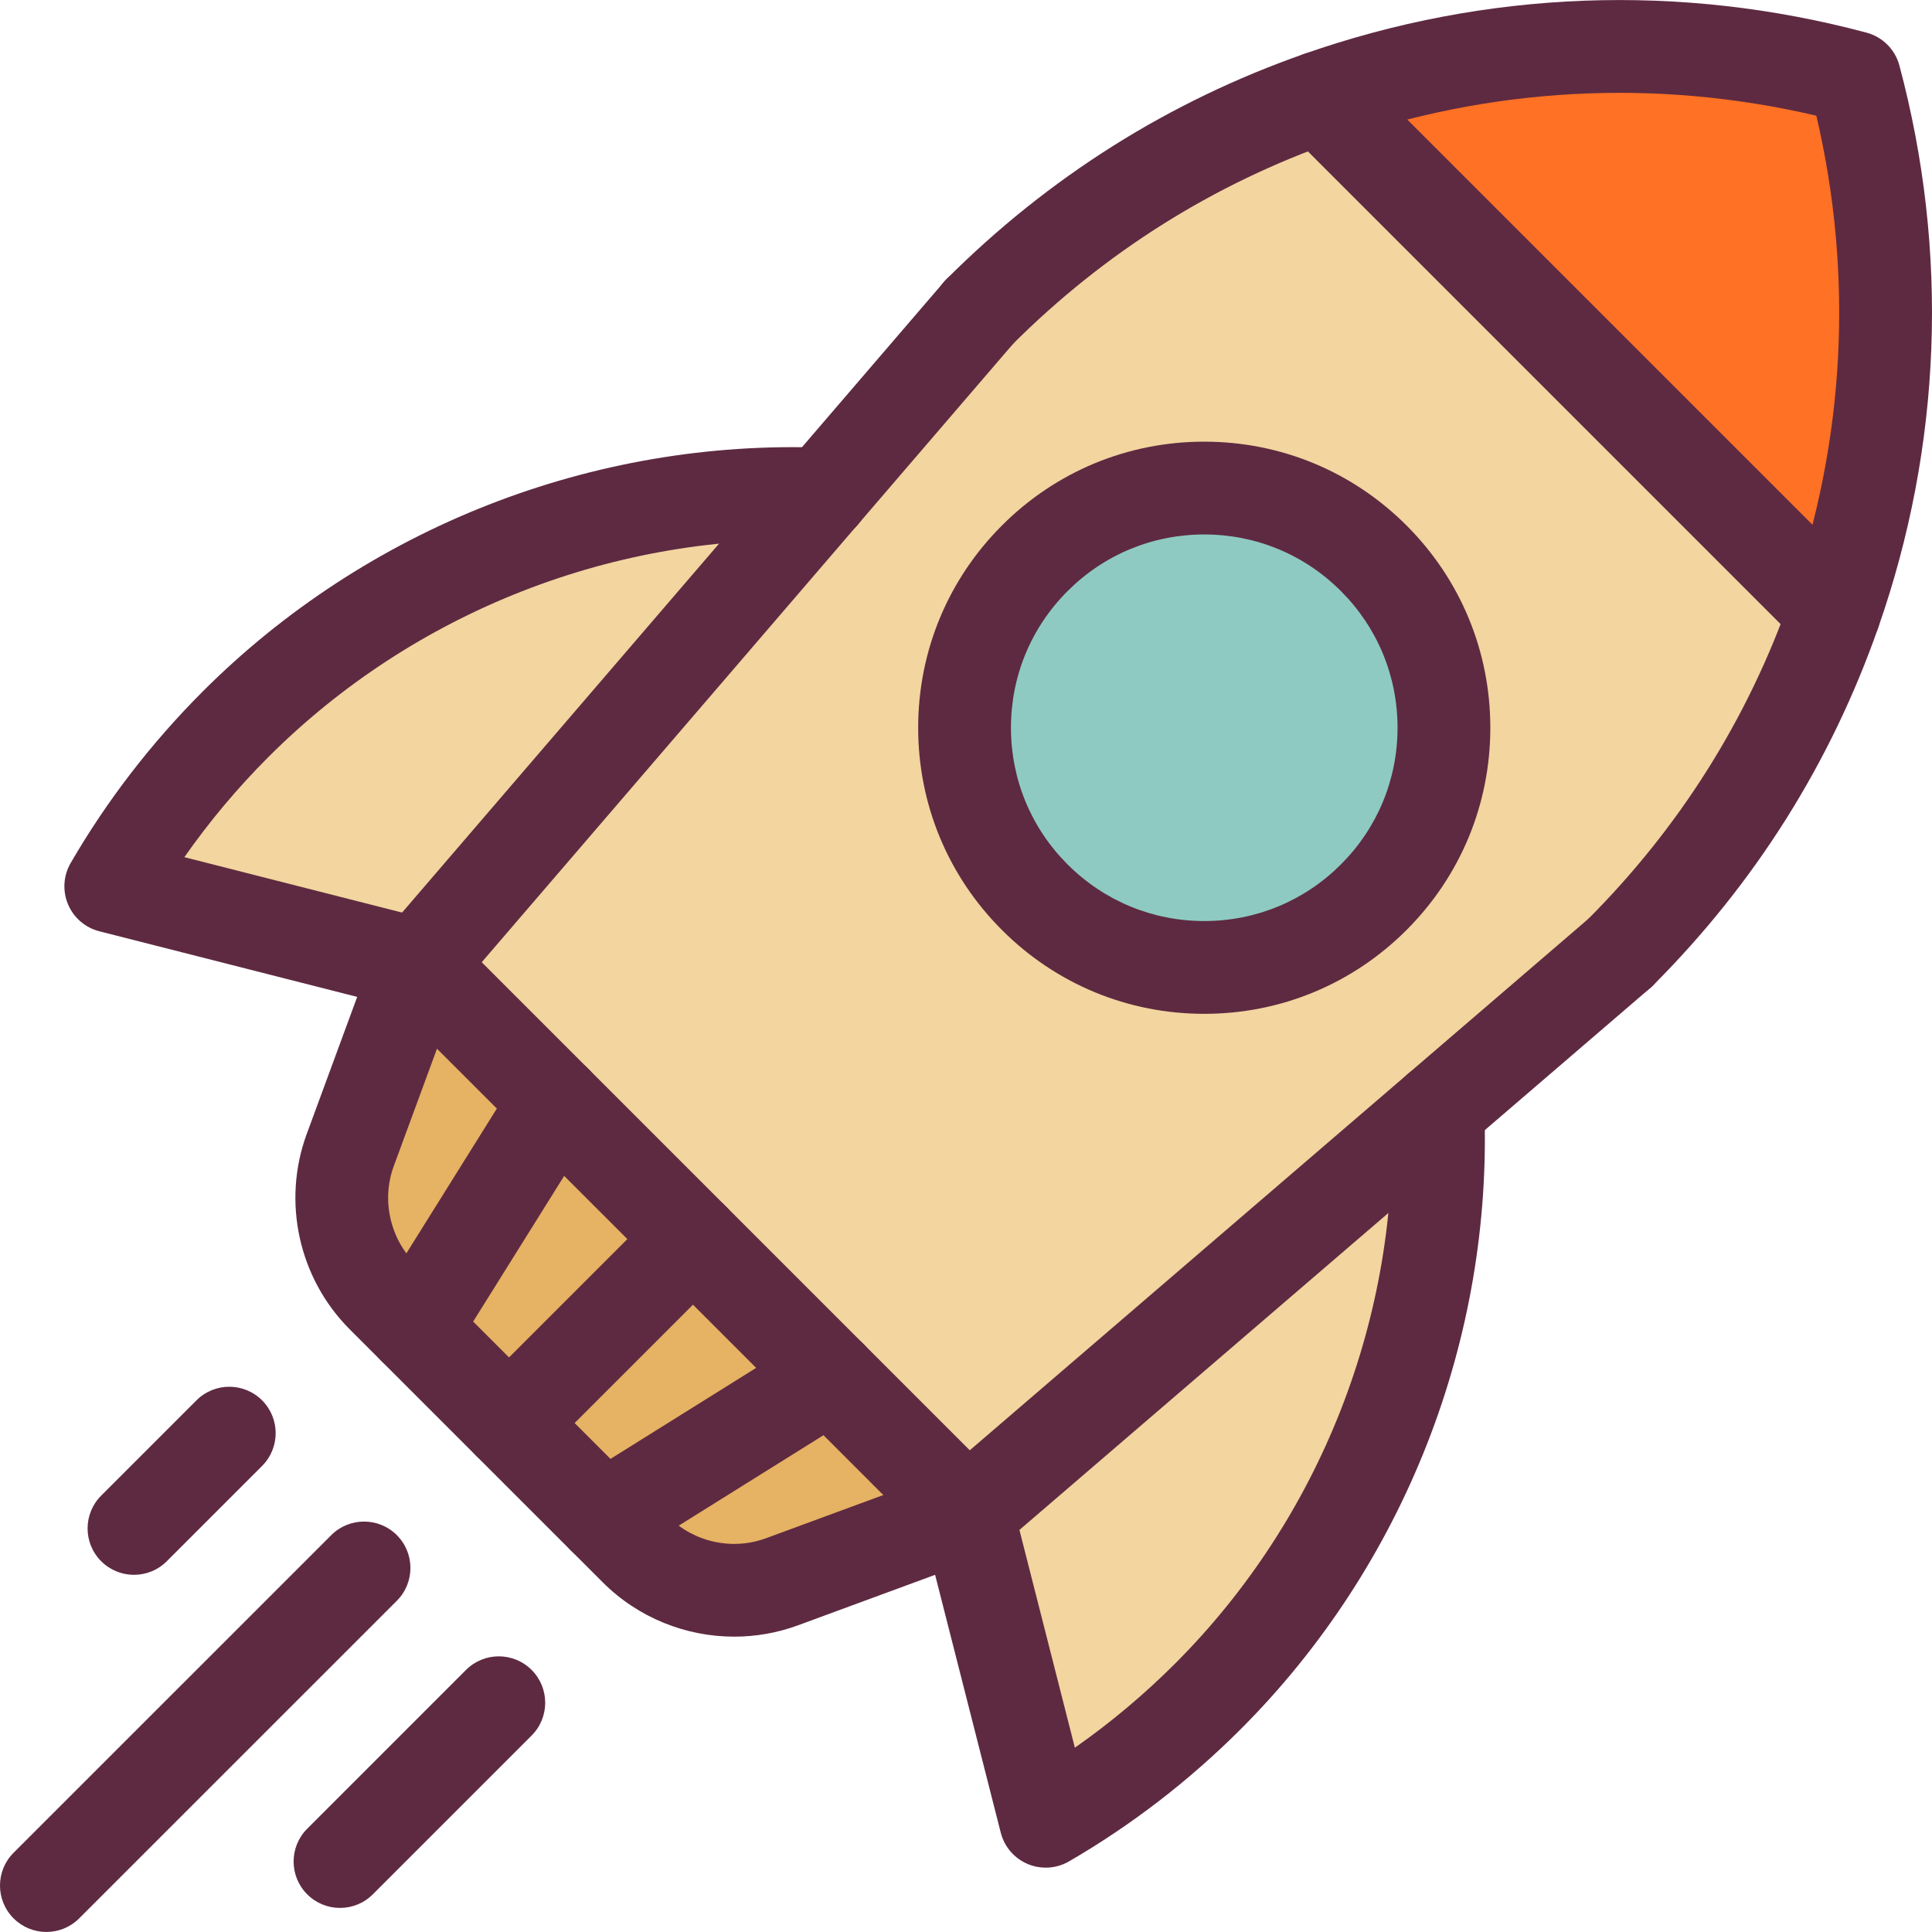
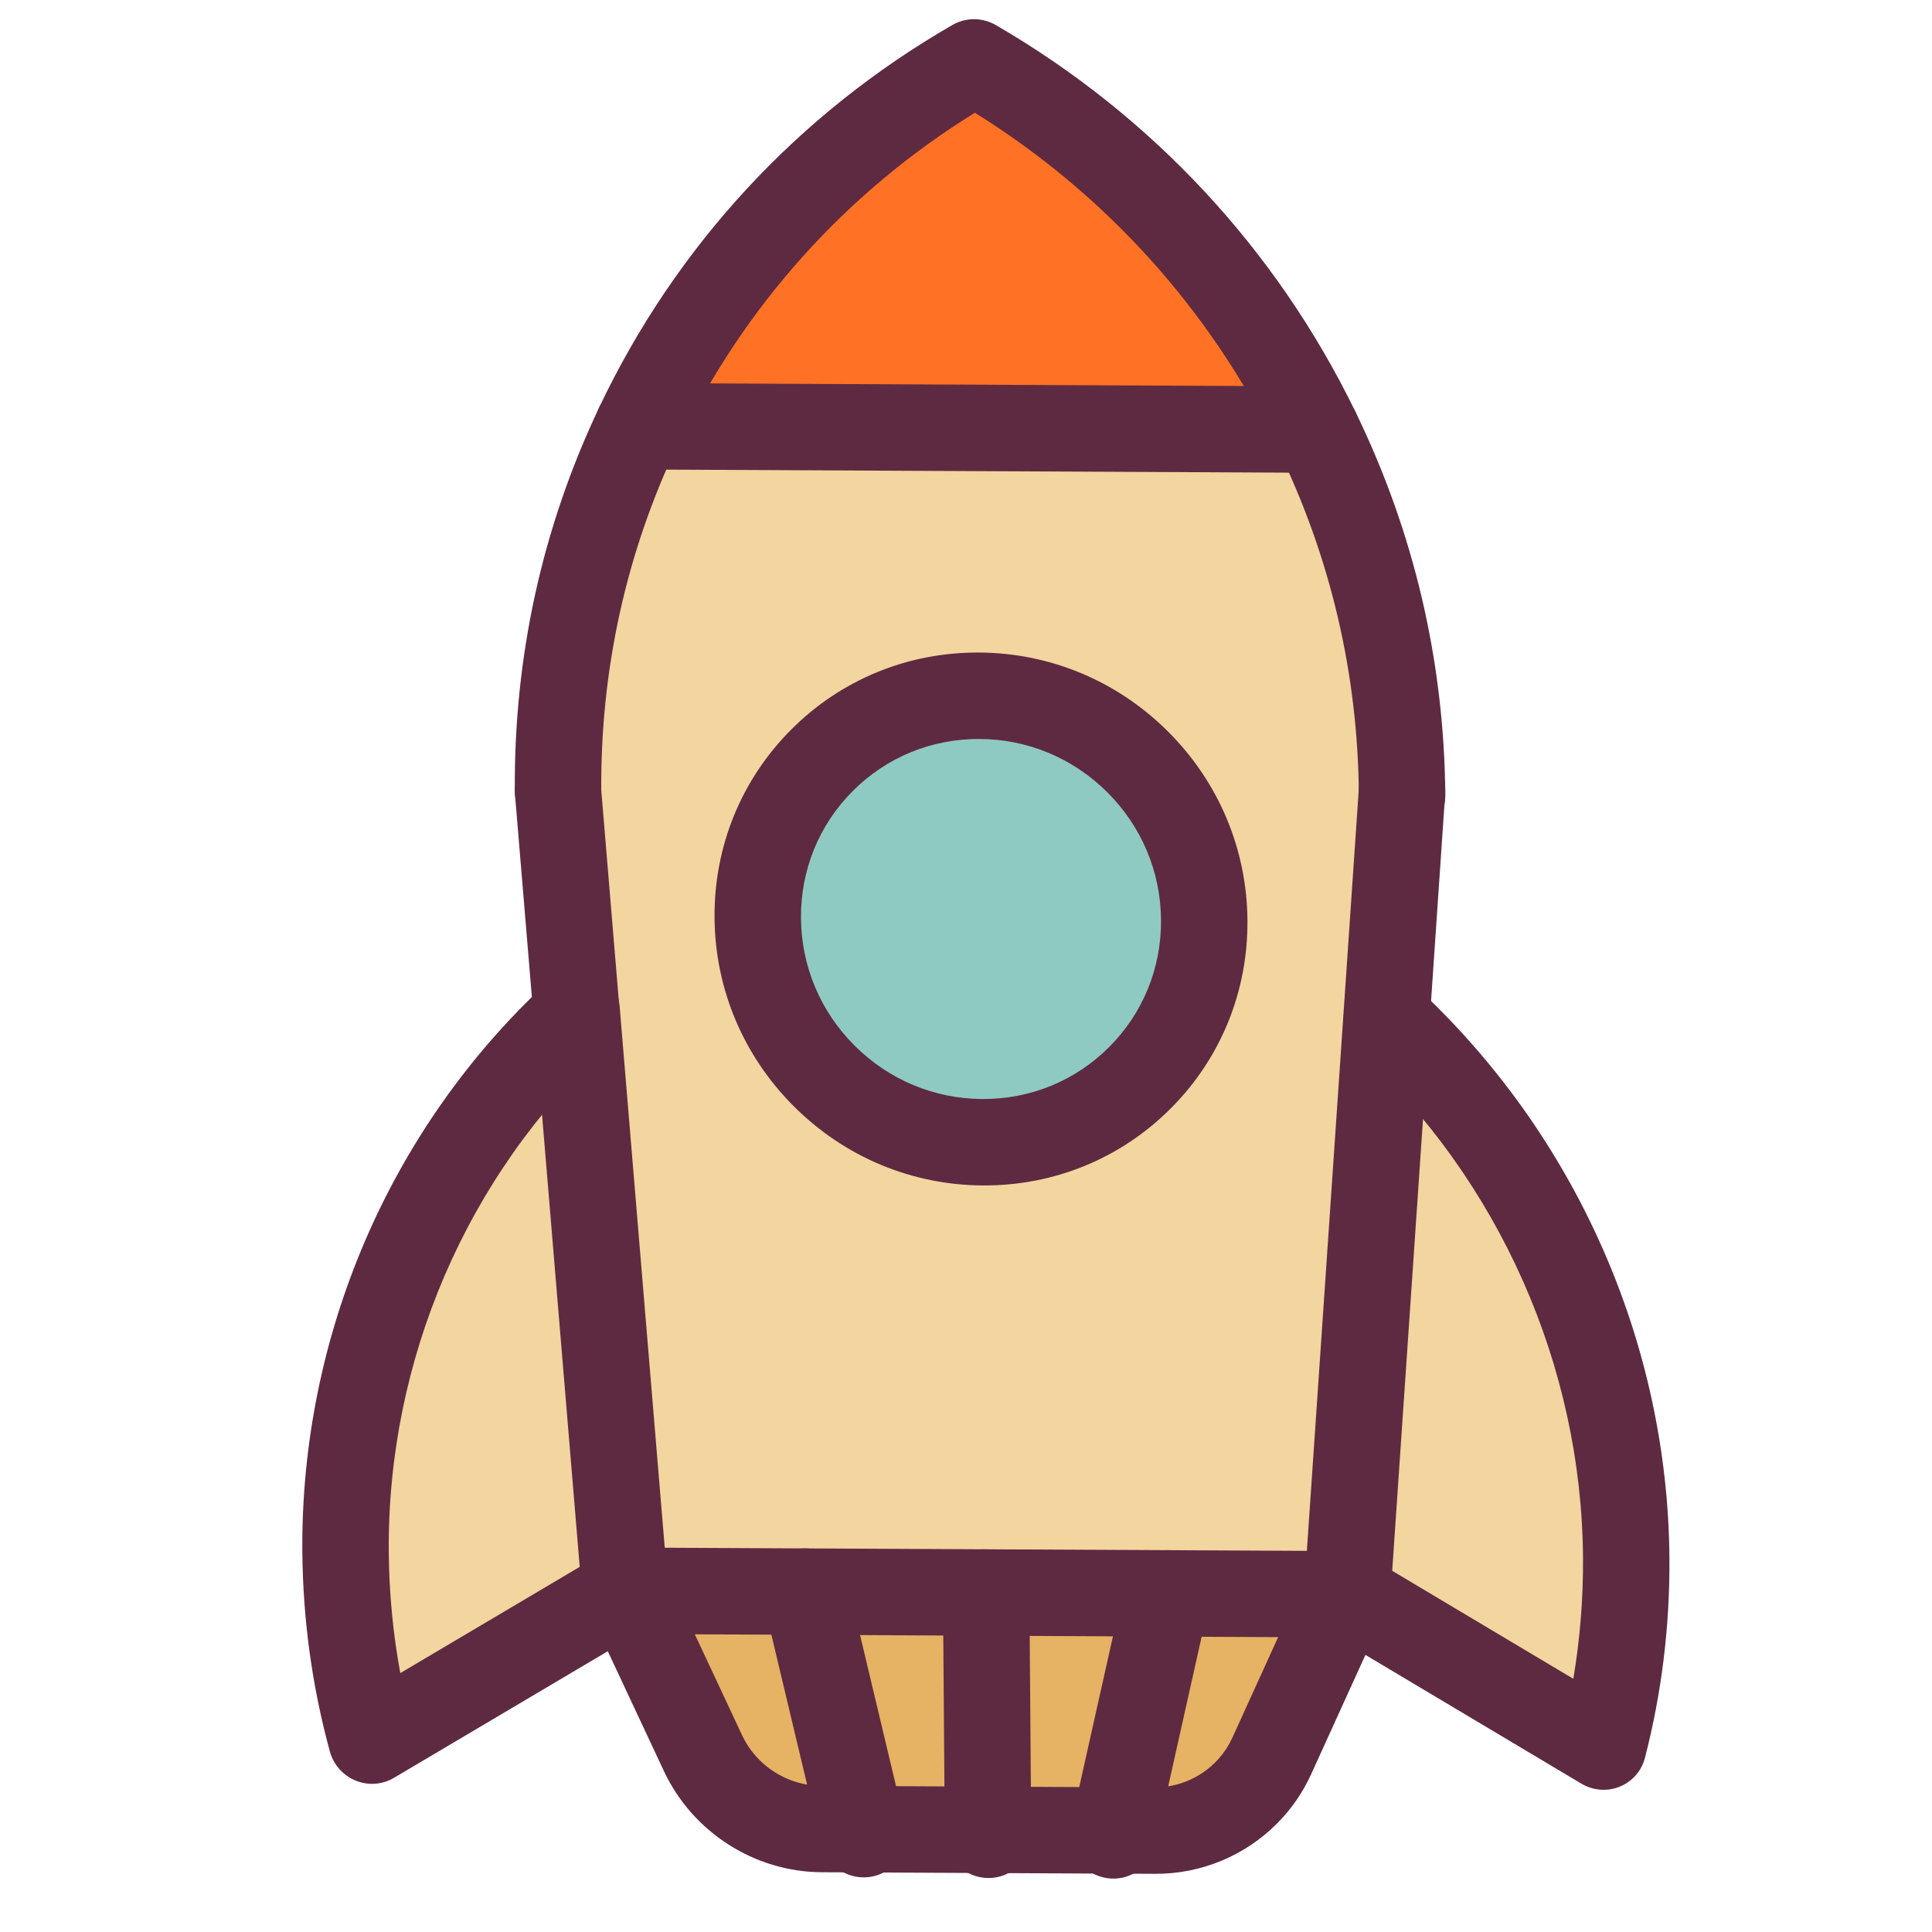
- <svg xmlns="http://www.w3.org/2000/svg" version="1.1" id="Layer_1" x="0px" y="0px" viewBox="0 0 416.449 416.449" style="enable-background:new 0 0 416.449 416.449;" xml:space="preserve" width="512" height="512">
-   <g id="_x31_5._Rocket_2_">
-     <g id="XMLID_65_">
-       <g>
-         <g>
-           <path style="fill:#FF7124;" d="M399.76,16.699c10.12,37.84,8.67,78.13-4.34,115.28h-0.01L284.48,21.049v-0.01      C321.63,8.029,361.92,6.579,399.76,16.699z" />
-         </g>
-         <g>
-           <path style="fill:#F2D59F;" d="M90.21,207.929l87.14-101.42h0.01l33.71-39.24c21.43-21.43,46.6-36.84,73.41-46.23v0.01      l110.93,110.93h0.01c-9.39,26.81-24.8,51.98-46.23,73.41l-39.24,33.71l-101.43,87.14l-29.57-29.57l-29.58-29.58l-29.58-29.58      L90.21,207.929z M296.11,193.399c20.18-20.17,20.18-52.89,0-73.06c-20.17-20.18-52.89-20.18-73.06,0      c-20.18,20.17-20.18,52.89,0,73.06C243.22,213.579,275.94,213.579,296.11,193.399z" />
-         </g>
-         <g>
-           <path style="fill:#F2D59F;" d="M309.95,239.099c1.74,45.6-14.8,91.78-49.61,126.59c-10.69,10.68-22.44,19.65-34.93,26.89      l-16.89-66.34L309.95,239.099z" />
-         </g>
-         <g>
-           <path style="fill:#8ECAC1;" d="M296.11,120.339c20.18,20.17,20.18,52.89,0,73.06c-20.17,20.18-52.89,20.18-73.06,0      c-20.18-20.17-20.18-52.89,0-73.06C243.22,100.159,275.94,100.159,296.11,120.339z" />
-         </g>
-         <g>
-           <path style="fill:#E6B263;" d="M208.52,326.239l-39.94,14.71c-10.98,4.05-23.31,1.34-31.58-6.94l-6.85-6.85l48.8-30.49      L208.52,326.239z" />
-         </g>
-         <g>
-           <polygon style="fill:#E6B263;" points="178.95,296.669 130.15,327.159 130.14,327.159 109.72,306.739 149.37,267.089     " />
-         </g>
-         <g>
-           <path style="fill:#F2D59F;" d="M177.35,106.509l-87.14,101.42l-66.33-16.88c7.24-12.49,16.21-24.24,26.89-34.93      C85.58,121.309,131.74,104.769,177.35,106.509z" />
-         </g>
-         <g>
-           <polygon style="fill:#E6B263;" points="149.37,267.089 109.72,306.739 89.3,286.309 119.79,237.509     " />
-         </g>
-         <g>
-           <path style="fill:#E6B263;" d="M119.79,237.509l-30.49,48.8l-6.86-6.85c-8.27-8.28-10.98-20.6-6.94-31.58l14.71-39.95      L119.79,237.509z" />
-         </g>
-       </g>
-       <g>
-         <g>
-           <path style="fill:#5E2A41;" d="M28.88,339.459c-2.559,0-5.119-0.977-7.071-2.929c-3.905-3.905-3.905-10.237,0-14.143      l20.54-20.54c3.905-3.904,10.237-3.904,14.143,0c3.905,3.905,3.905,10.237,0,14.143l-20.54,20.54      C33.999,338.482,31.44,339.459,28.88,339.459z" />
-         </g>
-         <g>
-           <path style="fill:#5E2A41;" d="M10,416.439c-2.56,0-5.119-0.977-7.072-2.93c-3.905-3.905-3.904-10.237,0.001-14.142l68.47-68.46      c3.905-3.904,10.237-3.904,14.142,0.001c3.905,3.905,3.904,10.237-0.002,14.142l-68.47,68.46      C15.118,415.463,12.559,416.439,10,416.439z" />
-         </g>
-         <g>
-           <path style="fill:#5E2A41;" d="M73.29,411.259c-2.56,0-5.118-0.977-7.071-2.929c-3.905-3.905-3.905-10.237,0-14.143      l34.23-34.229c3.905-3.904,10.237-3.903,14.142,0c3.905,3.905,3.905,10.237,0,14.143l-34.23,34.229      C78.409,410.282,75.849,411.259,73.29,411.259z" />
-         </g>
-         <g>
-           <path style="fill:#5E2A41;" d="M208.52,336.239c-2.56,0-5.118-0.977-7.071-2.929L83.139,215c-3.905-3.905-3.905-10.237,0-14.143      c3.905-3.904,10.237-3.904,14.143,0l118.31,118.311c3.905,3.905,3.905,10.237,0,14.143      C213.639,335.263,211.079,336.239,208.52,336.239z" />
-         </g>
-         <g>
-           <path style="fill:#5E2A41;" d="M259.58,218.534c-16.474,0-31.959-6.416-43.604-18.066c-11.646-11.641-18.062-27.126-18.062-43.6      c0-16.474,6.416-31.959,18.065-43.604c11.641-11.646,27.126-18.062,43.6-18.062s31.959,6.416,43.604,18.065      c11.645,11.641,18.061,27.126,18.061,43.6c0,16.472-6.415,31.956-18.061,43.6l0,0c-0.001,0.002-0.001,0.001-0.004,0.004      C291.536,212.119,276.052,218.534,259.58,218.534z M259.58,115.204c-11.13,0-21.592,4.334-29.457,12.204      c-7.874,7.869-12.208,18.331-12.208,29.461s4.334,21.592,12.204,29.457c7.869,7.874,18.331,12.208,29.461,12.208      c11.13,0,21.592-4.334,29.457-12.204c0.002-0.001,0.003-0.002,0.004-0.004c7.87-7.865,12.204-18.327,12.204-29.457      s-4.334-21.592-12.204-29.457C281.172,119.538,270.71,115.204,259.58,115.204z" />
-         </g>
-         <g>
-           <path style="fill:#5E2A41;" d="M89.291,296.31c-1.81,0-3.642-0.49-5.29-1.521c-4.684-2.926-6.108-9.096-3.182-13.779l30.49-48.8      c2.927-4.684,9.097-6.11,13.78-3.182c4.684,2.926,6.108,9.096,3.182,13.779l-30.49,48.8      C95.884,294.643,92.625,296.31,89.291,296.31z" />
-         </g>
-         <g>
-           <path style="fill:#5E2A41;" d="M109.72,316.739c-2.559,0-5.118-0.977-7.071-2.929c-3.905-3.905-3.906-10.237-0.001-14.143      l39.65-39.65c3.905-3.904,10.237-3.904,14.142,0c3.905,3.905,3.906,10.237,0.001,14.142l-39.65,39.65      C114.839,315.763,112.279,316.739,109.72,316.739z" />
-         </g>
-         <g>
-           <path style="fill:#5E2A41;" d="M130.16,337.16c-3.334,0-6.593-1.666-8.49-4.702c-2.926-4.684-1.501-10.854,3.182-13.779      l48.8-30.49c4.683-2.929,10.853-1.503,13.78,3.182c2.926,4.684,1.501,10.853-3.182,13.779l-48.8,30.49      C133.801,336.67,131.97,337.16,130.16,337.16z" />
-         </g>
-         <g>
-           <path style="fill:#5E2A41;" d="M177.356,116.509c-2.307,0-4.625-0.794-6.512-2.415c-4.189-3.599-4.668-9.912-1.069-14.102      l33.71-39.24c3.598-4.188,9.911-4.668,14.102-1.068c4.189,3.599,4.668,9.912,1.068,14.101l-33.71,39.24      C182.968,115.327,180.17,116.509,177.356,116.509z" />
-         </g>
-         <g>
-           <path style="fill:#5E2A41;" d="M158.265,352.787c-10.448,0-20.723-4.085-28.34-11.712l-6.582-6.582      c-0.093-0.086-0.184-0.173-0.273-0.263l-47.694-47.695c-10.992-11.006-14.623-27.531-9.259-42.109l14.71-39.952      c0.413-1.12,1.022-2.157,1.799-3.061l87.14-101.42c3.601-4.188,9.913-4.667,14.102-1.068c4.189,3.6,4.667,9.913,1.068,14.102      L98.971,213.077l-14.086,38.257c-2.682,7.289-0.864,15.556,4.632,21.059l47.432,47.433c0.092,0.086,0.184,0.173,0.273,0.263      l6.85,6.85c5.497,5.504,13.756,7.318,21.048,4.63l38.252-14.089l139.302-119.675c4.191-3.6,10.504-3.119,14.102,1.068      c3.6,4.189,3.121,10.503-1.068,14.102L215.036,333.824c-0.904,0.777-1.94,1.387-3.059,1.799l-39.941,14.71      C167.557,351.985,162.893,352.787,158.265,352.787z" />
-         </g>
-         <g>
-           <path style="fill:#5E2A41;" d="M349.19,215.389c-2.559,0-5.118-0.977-7.071-2.929c-3.905-3.905-3.905-10.237,0-14.143      c19.885-19.884,34.642-43.315,43.863-69.644c11.736-33.512,13.626-69.25,5.536-103.733c-34.48-8.089-70.221-6.199-103.733,5.536      c-26.329,9.221-49.761,23.979-69.645,43.863c-3.905,3.904-10.236,3.905-14.143,0c-3.905-3.905-3.905-10.237,0-14.143      c22.025-22.024,47.991-38.375,77.176-48.596C320.331-2.111,362.231-3.69,402.344,7.039c3.454,0.924,6.152,3.622,7.076,7.076      c10.728,40.114,9.151,82.014-4.563,121.17c-10.221,29.185-26.571,55.15-48.596,77.175      C354.309,214.412,351.75,215.389,349.19,215.389z" />
-         </g>
-         <g>
-           <path style="fill:#5E2A41;" d="M395.41,141.98c-2.56,0-5.118-0.977-7.071-2.929L277.409,28.12      c-3.905-3.905-3.905-10.237,0-14.143c3.908-3.905,10.238-3.903,14.143,0l110.93,110.931c3.905,3.905,3.905,10.237,0,14.143      C400.528,141.003,397.969,141.98,395.41,141.98z" />
-         </g>
-         <g>
-           <path style="fill:#5E2A41;" d="M90.22,217.929c-0.832,0-1.67-0.104-2.477-0.309l-66.33-16.88      c-3.037-0.773-5.537-2.926-6.751-5.814c-1.215-2.889-1.005-6.181,0.566-8.892c7.778-13.418,17.355-25.86,28.467-36.982      c35.281-35.281,84.119-54.445,133.988-52.537c5.369,0.176,9.671,4.583,9.671,9.994c0,5.522-4.472,10-9.995,10h-0.01      c-0.127,0-0.254-0.002-0.381-0.007c-44.338-1.699-87.765,15.325-119.127,46.688c-6.684,6.689-12.742,13.914-18.101,21.576      l52.73,13.419c4.435,1.024,7.745,4.998,7.745,9.743C100.215,213.451,95.743,217.929,90.22,217.929z" />
-         </g>
-         <g>
-           <path style="fill:#5E2A41;" d="M225.41,402.579c-1.315,0-2.633-0.259-3.876-0.782c-2.89-1.215-5.042-3.714-5.815-6.75      l-16.891-66.34c-1.363-5.353,1.872-10.796,7.224-12.158c5.349-1.366,10.795,1.871,12.158,7.223l13.48,52.948      c7.663-5.359,14.889-11.419,21.581-18.104c31.36-31.36,48.378-74.785,46.684-119.136c-0.21-5.519,4.093-10.163,9.611-10.374      c5.509-0.233,10.164,4.093,10.375,9.611c1.903,49.897-17.243,98.755-52.532,134.044c-11.124,11.113-23.567,20.691-36.986,28.47      C228.881,402.126,227.148,402.579,225.41,402.579z" />
-         </g>
-       </g>
+ <svg xmlns="http://www.w3.org/2000/svg" width="512" height="512" fill="none">
+   <g>
+     <g transform="rotate(-45.0799 260.532 315.48)" stroke="null" id="svg_21">
+       <path stroke="null" id="svg_1" fill="#FF7124" d="m470.602,102.774c11.517,43.602 9.866,90.028 -4.939,132.836l-0.011,0l-126.238,-127.823l0,-0.012c42.277,-14.991 88.126,-16.662 131.188,-5.001z" />
+       <path stroke="null" id="svg_2" fill="#F2D59F" d="m118.334,323.125l99.165,-116.865l0.011,0l38.361,-45.216c24.387,-24.694 53.031,-42.45 83.541,-53.27l0,0.012l126.238,127.823l0.011,0c-10.685,30.892 -28.222,59.895 -52.61,84.589l-44.655,38.843l-115.428,100.41l-33.65,-34.073l-33.662,-34.084l-33.662,-34.085l-33.662,-34.085zm234.314,-16.743c22.965,-23.242 22.965,-60.944 0,-84.186c-22.954,-23.253 -60.188,-23.253 -83.142,0c-22.965,23.242 -22.965,60.944 0,84.186c22.954,23.253 60.188,23.253 83.142,0z" />
+       <path stroke="null" id="svg_3" fill="#F2D59F" d="m368.398,359.041c1.98,52.545 -16.843,105.757 -56.456,145.868c-12.165,12.307 -25.537,22.643 -39.75,30.985l-19.221,-76.442l115.428,-100.41z" />
+       <path stroke="null" id="svg_4" fill="#8ECAC1" d="m352.648,222.196c22.965,23.242 22.965,60.944 0,84.186c-22.954,23.253 -60.188,23.253 -83.142,0c-22.965,-23.242 -22.965,-60.944 0,-84.186c22.954,-23.253 60.188,-23.253 83.142,0z" />
+       <path stroke="null" id="svg_5" fill="#E6B263" d="m252.971,459.452l-45.452,16.95c-12.495,4.667 -26.526,1.545 -35.937,-7.997l-7.796,-7.893l55.534,-35.133l33.65,34.073z" />
+       <path stroke="null" id="svg_6" fill="#E6B263" d="m219.321,425.378l-55.534,35.133l-0.011,0l-23.239,-23.529l45.122,-45.689l33.662,34.085z" />
+       <path stroke="null" id="svg_7" fill="#F2D59F" d="m217.5,206.26l-99.165,116.865l-75.483,-19.451c8.239,-14.392 18.447,-27.932 30.601,-40.25c39.614,-40.111 92.144,-59.17 144.048,-57.164z" />
+       <path stroke="null" id="svg_8" fill="#E6B263" d="m185.659,391.294l-45.122,45.688l-23.238,-23.542l34.698,-56.231l33.662,34.085z" />
+       <path stroke="null" id="svg_9" fill="#E6B263" d="m151.997,357.21l-34.698,56.231l-7.807,-7.893c-9.411,-9.541 -12.495,-23.738 -7.897,-36.389l16.74,-46.034l33.662,34.085z" />
+       <path stroke="null" id="svg_10" fill="#5E2A41" d="m252.971,470.974c-2.913,0 -5.824,-1.126 -8.046,-3.375l-134.636,-136.326c-4.444,-4.5 -4.444,-11.796 0,-16.297c4.444,-4.499 11.649,-4.499 16.095,0l134.636,136.328c4.444,4.5 4.444,11.795 0,16.297c-2.222,2.249 -5.136,3.373 -8.048,3.373z" />
+       <path stroke="null" id="svg_11" fill="#5E2A41" d="m311.077,335.345c-18.748,0 -36.369,-7.393 -49.622,-20.817c-13.253,-13.414 -20.554,-31.257 -20.554,-50.24c0,-18.983 7.301,-36.826 20.558,-50.244c13.247,-13.42 30.869,-20.813 49.616,-20.813c18.748,0 36.369,7.393 49.622,20.816c13.252,13.414 20.553,31.257 20.553,50.24c0,18.98 -7.3,36.822 -20.553,50.24c-0.001,0.002 -0.001,0.001 -0.005,0.004c-13.249,13.422 -30.87,20.814 -49.615,20.814zm0,-119.065c-12.666,0 -24.572,4.994 -33.522,14.062c-8.961,9.067 -13.893,21.123 -13.893,33.947c0,12.825 4.932,24.88 13.888,33.943c8.955,9.073 20.861,14.067 33.527,14.067c12.665,0 24.572,-4.994 33.521,-14.062c0.003,-0.001 0.004,-0.002 0.005,-0.005c8.956,-9.063 13.888,-21.118 13.888,-33.943c0,-12.824 -4.932,-24.88 -13.888,-33.942c-8.954,-9.073 -20.861,-14.067 -33.526,-14.067z" />
+       <path stroke="null" id="svg_12" fill="#5E2A41" d="m117.289,424.965c-2.06,0 -4.144,-0.564 -6.02,-1.753c-5.33,-3.371 -6.95,-10.481 -3.621,-15.877l34.698,-56.232c3.331,-5.398 10.352,-7.041 15.682,-3.666c5.33,3.371 6.95,10.481 3.621,15.877l-34.698,56.232c-2.159,3.499 -5.868,5.419 -9.662,5.419z" />
+       <path stroke="null" id="svg_13" fill="#5E2A41" d="m140.536,448.505c-2.912,0 -5.824,-1.126 -8.046,-3.375c-4.444,-4.5 -4.445,-11.796 -0.001,-16.297l45.121,-45.688c4.444,-4.499 11.65,-4.499 16.094,0c4.444,4.5 4.445,11.796 0.001,16.296l-45.121,45.688c-2.221,2.251 -5.134,3.376 -8.047,3.376z" />
+       <path stroke="null" id="svg_14" fill="#5E2A41" d="m163.797,472.036c-3.794,0 -7.502,-1.919 -9.662,-5.418c-3.329,-5.398 -1.708,-12.507 3.621,-15.878l55.534,-35.133c5.33,-3.375 12.351,-1.732 15.682,3.666c3.329,5.398 1.708,12.506 -3.621,15.877l-55.534,35.133c-1.876,1.187 -3.96,1.752 -6.02,1.752z" />
+       <path stroke="null" id="svg_15" fill="#5E2A41" d="m217.506,217.783c-2.625,0 -5.263,-0.915 -7.411,-2.783c-4.767,-4.147 -5.312,-11.421 -1.216,-16.25l38.361,-45.215c4.095,-4.826 11.279,-5.379 16.048,-1.231c4.767,4.147 5.312,11.422 1.215,16.248l-38.362,45.216c-2.249,2.652 -5.433,4.014 -8.636,4.014z" />
+       <path stroke="null" id="svg_16" fill="#5E2A41" d="m196.707,489.105c-11.891,0 -23.583,-4.707 -32.251,-13.495l-7.49,-7.584c-0.106,-0.099 -0.209,-0.2 -0.311,-0.303l-54.275,-54.959c-12.509,-12.682 -16.641,-31.724 -10.537,-48.521l16.74,-46.036c0.47,-1.291 1.163,-2.486 2.047,-3.527l99.165,-116.865c4.098,-4.826 11.281,-5.378 16.047,-1.231c4.767,4.148 5.311,11.422 1.215,16.249l-97.828,115.286l-16.03,44.083c-3.052,8.399 -0.983,17.925 5.271,24.265l53.978,54.657c0.105,0.098 0.209,0.199 0.311,0.303l7.795,7.893c6.255,6.341 15.654,8.432 23.953,5.335l43.53,-16.235l158.526,-137.899c4.77,-4.148 11.953,-3.594 16.048,1.231c4.097,4.827 3.552,12.103 -1.216,16.249l-160.084,139.253c-1.028,0.896 -2.208,1.599 -3.48,2.073l-45.454,16.95c-5.096,1.904 -10.404,2.828 -15.671,2.828z" />
+       <path stroke="null" id="svg_17" fill="#5E2A41" d="m413.053,331.721c-2.912,0 -5.824,-1.126 -8.046,-3.375c-4.444,-4.5 -4.444,-11.796 0,-16.297c22.629,-22.912 39.422,-49.911 49.916,-80.249c13.355,-38.615 15.506,-79.796 6.3,-119.53c-39.238,-9.321 -79.912,-7.143 -118.048,6.379c-29.962,10.625 -56.628,27.631 -79.255,50.543c-4.444,4.498 -11.649,4.5 -16.095,0c-4.444,-4.5 -4.444,-11.796 0,-16.297c25.064,-25.378 54.613,-44.219 87.826,-55.996c44.561,-15.799 92.244,-17.618 137.893,-5.256c3.93,1.065 7,4.174 8.052,8.154c12.209,46.223 10.414,94.503 -5.193,139.622c-11.631,33.629 -30.237,63.549 -55.302,88.927c-2.221,2.249 -5.133,3.375 -8.046,3.375z" />
+       <path stroke="null" id="svg_18" fill="#5E2A41" d="m465.651,247.133c-2.914,0 -5.825,-1.126 -8.047,-3.375l-126.238,-127.824c-4.444,-4.5 -4.444,-11.796 0,-16.297c4.448,-4.5 11.651,-4.497 16.095,0l126.238,127.824c4.444,4.5 4.444,11.796 0,16.297c-2.223,2.249 -5.135,3.375 -8.047,3.375z" />
+       <path stroke="null" id="svg_19" fill="#5E2A41" d="m118.346,334.648c-0.947,0 -1.9,-0.12 -2.819,-0.356l-75.483,-19.451c-3.456,-0.89 -6.301,-3.371 -7.683,-6.699c-1.383,-3.329 -1.144,-7.122 0.644,-10.246c8.851,-15.462 19.75,-29.798 32.395,-42.614c40.15,-40.654 95.727,-62.736 152.478,-60.537c6.11,0.202 11.006,5.28 11.006,11.516c0,6.363 -5.089,11.522 -11.374,11.522l-0.012,0c-0.144,0 -0.289,-0.002 -0.433,-0.008c-50.457,-1.957 -99.876,17.66 -135.566,53.799c-7.606,7.707 -14.5,16.032 -20.599,24.861l60.007,15.463c5.046,1.18 8.814,5.759 8.814,11.226c0,6.365 -5.089,11.524 -11.375,11.524z" />
+       <path stroke="null" id="svg_20" fill="#5E2A41" d="m272.192,547.417c-1.497,0 -2.997,-0.299 -4.412,-0.902c-3.289,-1.399 -5.738,-4.279 -6.617,-7.777l-19.221,-76.443c-1.551,-6.168 2.13,-12.44 8.22,-14.009c6.087,-1.575 12.285,2.156 13.836,8.323l15.34,61.012c8.72,-6.175 16.943,-13.158 24.559,-20.861c35.687,-36.136 55.054,-86.174 53.126,-137.279c-0.239,-6.359 4.659,-11.711 10.938,-11.954c6.269,-0.269 11.567,4.716 11.806,11.074c2.166,57.495 -19.622,113.793 -59.781,154.456c-12.659,12.806 -26.819,23.842 -42.09,32.805c-1.755,1.032 -3.727,1.554 -5.705,1.554z" />
    </g>
  </g>
</svg>
